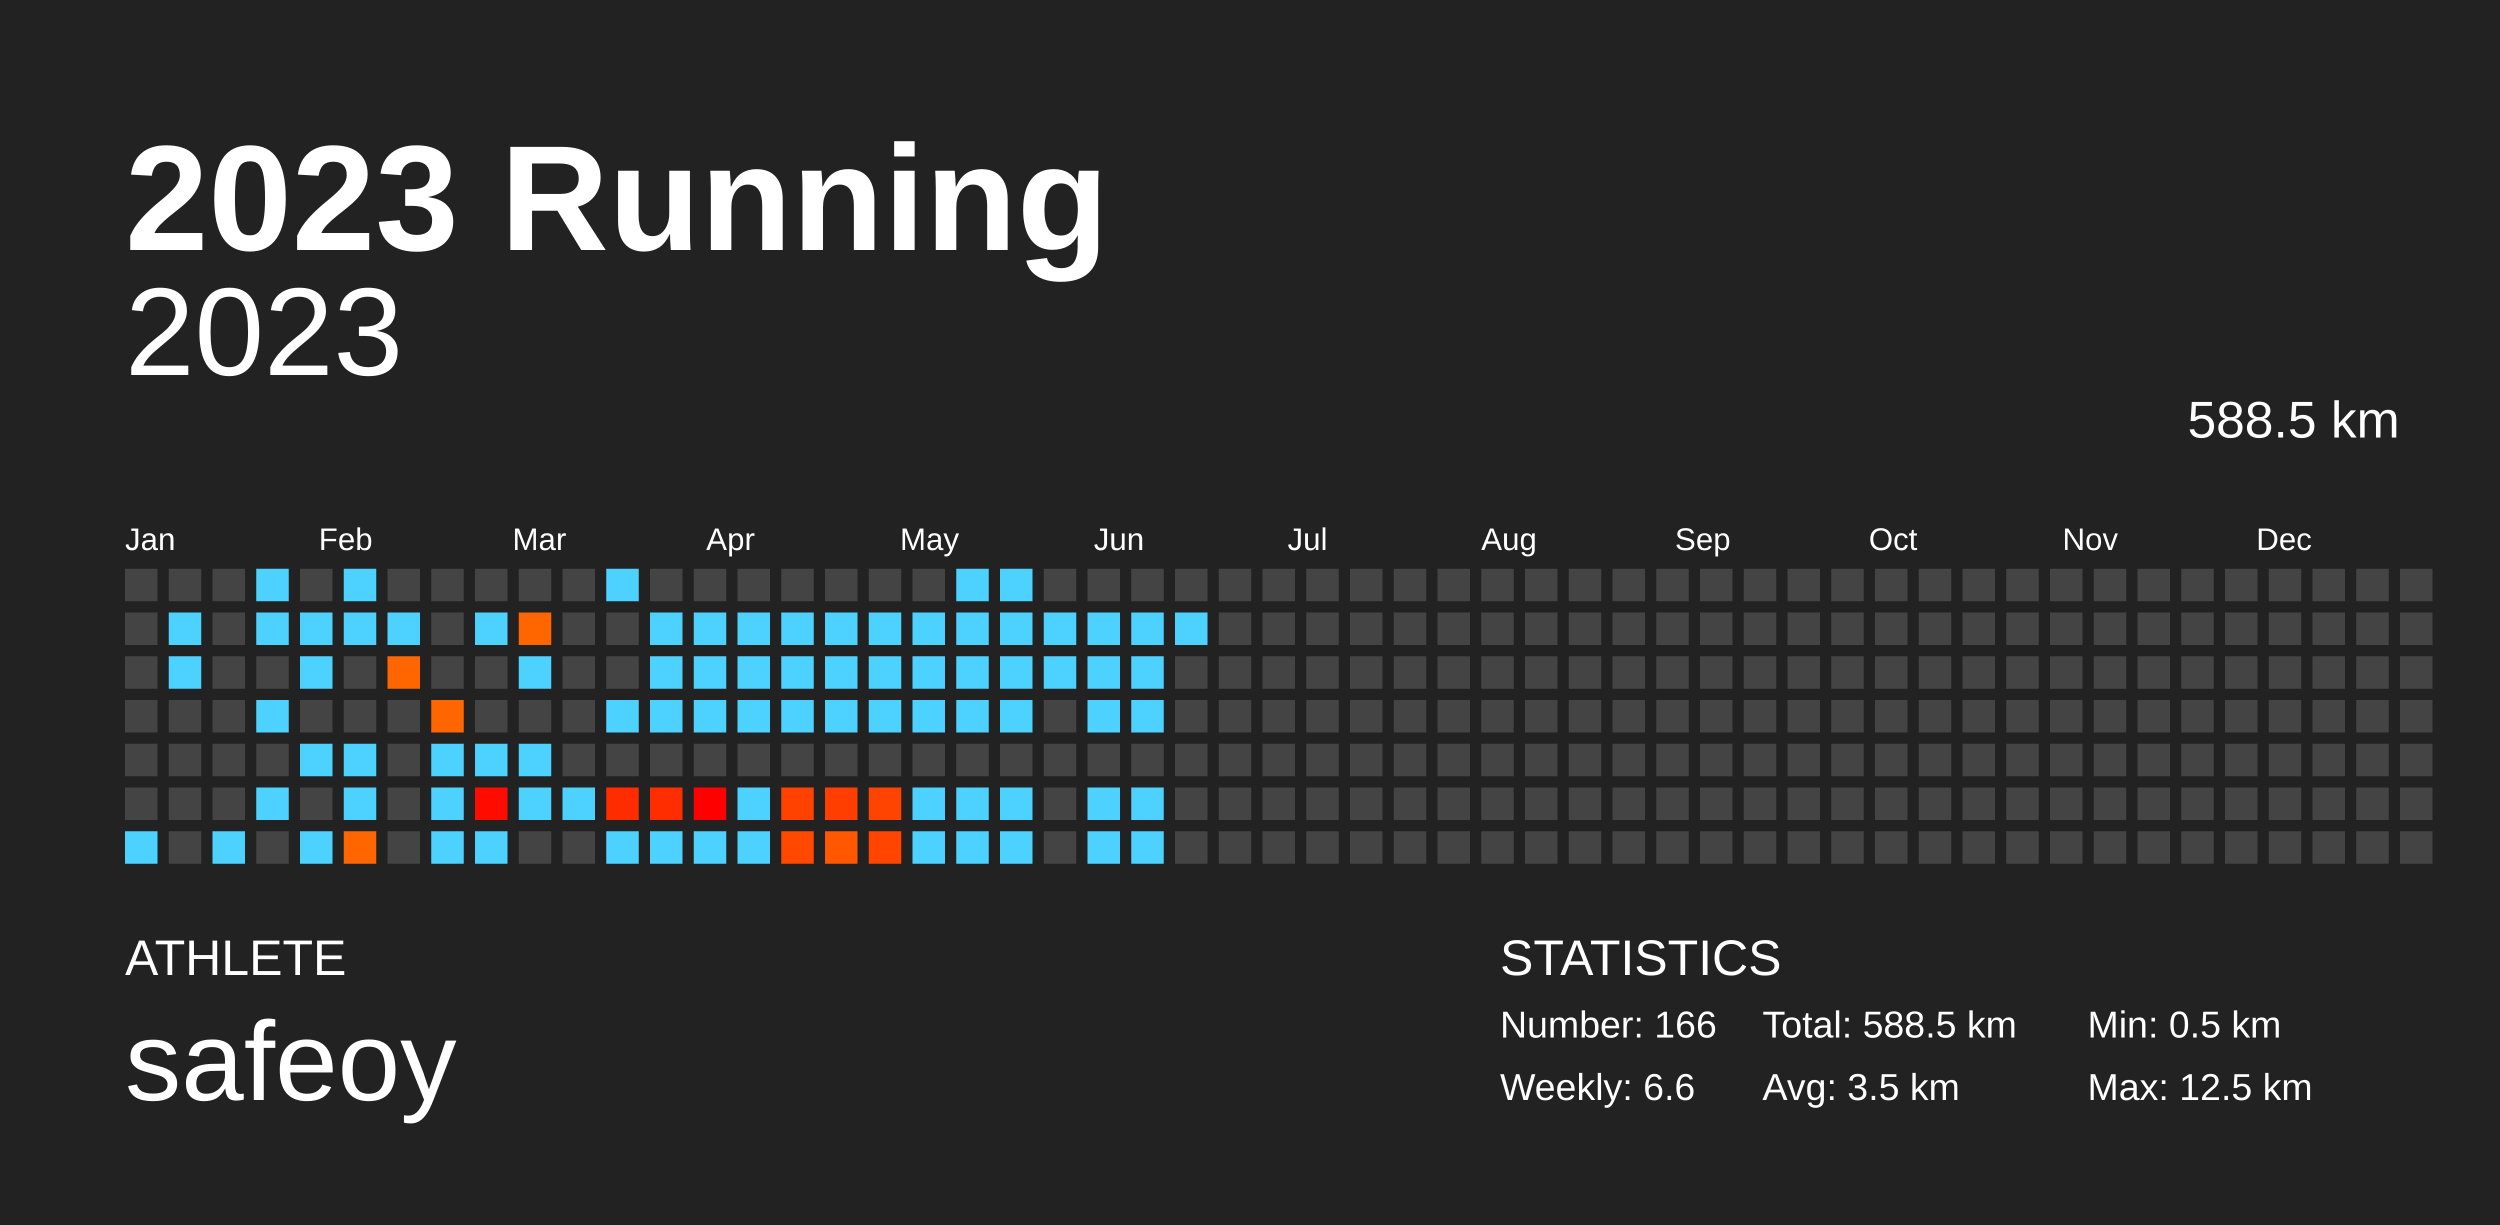
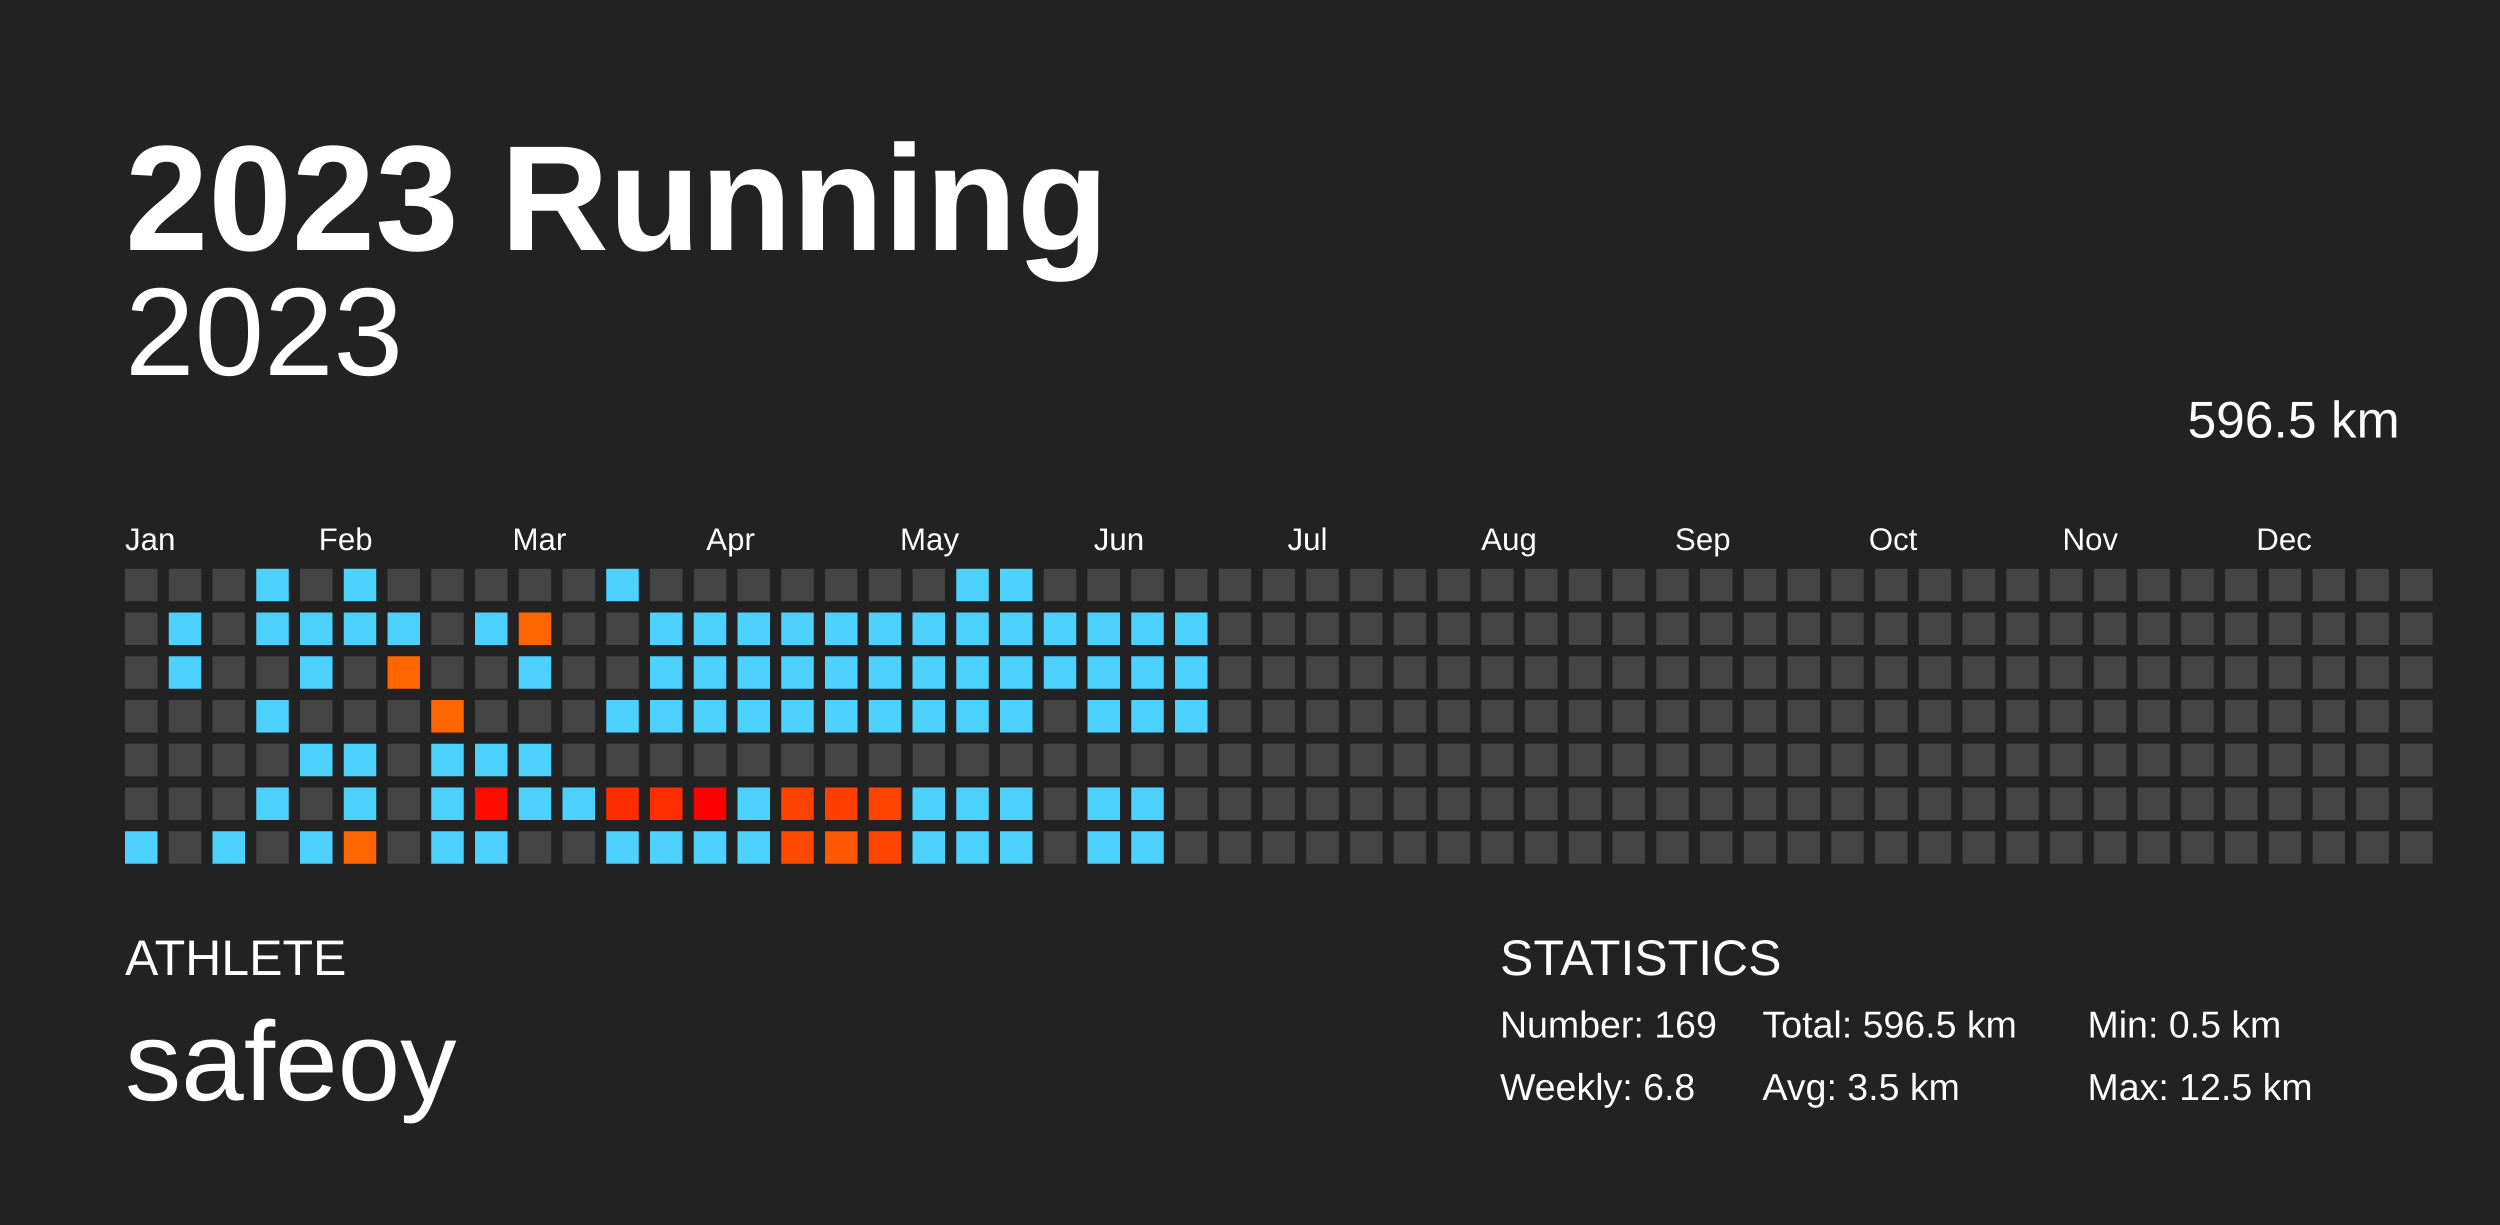
<svg xmlns="http://www.w3.org/2000/svg" baseProfile="full" height="98mm" version="1.1" viewBox="0,0,200,98" width="200mm">
  <defs />
  <rect fill="#222222" height="98" width="200" x="0" y="0" />
  <text fill="#FFFFFF" style="font-size:12px; font-family:Arial; font-weight:bold;" x="10" y="20">2023 Running</text>
  <text fill="#FFFFFF" style="font-size:4px; font-family:Arial" x="10" y="78">ATHLETE</text>
  <text fill="#FFFFFF" style="font-size:9px; font-family:Arial" x="10" y="88">safeoy</text>
  <text fill="#FFFFFF" style="font-size:4px; font-family:Arial" x="120" y="78">STATISTICS</text>
-   <text fill="#FFFFFF" style="font-size:3px; font-family:Arial" x="120" y="83">Number: 166</text>
-   <text fill="#FFFFFF" style="font-size:3px; font-family:Arial" x="120" y="88">Weekly: 6.6</text>
-   <text fill="#FFFFFF" style="font-size:3px; font-family:Arial" x="141" y="83">Total: 588.5 km</text>
+   <text fill="#FFFFFF" style="font-size:3px; font-family:Arial" x="120" y="83">Number: 169</text>
+   <text fill="#FFFFFF" style="font-size:3px; font-family:Arial" x="120" y="88">Weekly: 6.8</text>
+   <text fill="#FFFFFF" style="font-size:3px; font-family:Arial" x="141" y="83">Total: 596.5 km</text>
  <text fill="#FFFFFF" style="font-size:3px; font-family:Arial" x="141" y="88">Avg: 3.5 km</text>
  <text fill="#FFFFFF" style="font-size:3px; font-family:Arial" x="167" y="83">Min: 0.5 km</text>
  <text fill="#FFFFFF" style="font-size:3px; font-family:Arial" x="167" y="88">Max: 12.5 km</text>
  <text alignment-baseline="hanging" fill="#FFFFFF" style="font-size:10.0px; font-family:Arial;" x="10" y="30">2023</text>
-   <text alignment-baseline="hanging" fill="#FFFFFF" style="font-size:4.125px; font-family:Arial;" x="175" y="35">588.5 km</text>
+   <text alignment-baseline="hanging" fill="#FFFFFF" style="font-size:4.125px; font-family:Arial;" x="175" y="35">596.5 km</text>
  <text fill="#FFFFFF" style="font-size:2.5px; font-family:Arial" x="10.0" y="44">Jan</text>
  <text fill="#FFFFFF" style="font-size:2.5px; font-family:Arial" x="25.5" y="44">Feb</text>
  <text fill="#FFFFFF" style="font-size:2.5px; font-family:Arial" x="41.0" y="44">Mar</text>
  <text fill="#FFFFFF" style="font-size:2.5px; font-family:Arial" x="56.5" y="44">Apr</text>
  <text fill="#FFFFFF" style="font-size:2.5px; font-family:Arial" x="72.0" y="44">May</text>
  <text fill="#FFFFFF" style="font-size:2.5px; font-family:Arial" x="87.5" y="44">Jun</text>
  <text fill="#FFFFFF" style="font-size:2.5px; font-family:Arial" x="103.0" y="44">Jul</text>
  <text fill="#FFFFFF" style="font-size:2.5px; font-family:Arial" x="118.5" y="44">Aug</text>
  <text fill="#FFFFFF" style="font-size:2.5px; font-family:Arial" x="134.0" y="44">Sep</text>
  <text fill="#FFFFFF" style="font-size:2.5px; font-family:Arial" x="149.5" y="44">Oct</text>
  <text fill="#FFFFFF" style="font-size:2.5px; font-family:Arial" x="165.0" y="44">Nov</text>
  <text fill="#FFFFFF" style="font-size:2.5px; font-family:Arial" x="180.5" y="44">Dec</text>
  <rect fill="#444444" height="2.6" width="2.6" x="10.0" y="45.5" />
  <rect fill="#444444" height="2.6" width="2.6" x="10.0" y="49.0" />
  <rect fill="#444444" height="2.6" width="2.6" x="10.0" y="52.5" />
  <rect fill="#444444" height="2.6" width="2.6" x="10.0" y="56.0" />
  <rect fill="#444444" height="2.6" width="2.6" x="10.0" y="59.5" />
  <rect fill="#444444" height="2.6" width="2.6" x="10.0" y="63.0" />
  <rect fill="#4dd2ff" height="2.6" width="2.6" x="10.0" y="66.5" />
  <rect fill="#444444" height="2.6" width="2.6" x="13.5" y="45.5" />
  <rect fill="#4dd2ff" height="2.6" width="2.6" x="13.5" y="49.0" />
  <rect fill="#4dd2ff" height="2.6" width="2.6" x="13.5" y="52.5" />
  <rect fill="#444444" height="2.6" width="2.6" x="13.5" y="56.0" />
  <rect fill="#444444" height="2.6" width="2.6" x="13.5" y="59.5" />
  <rect fill="#444444" height="2.6" width="2.6" x="13.5" y="63.0" />
  <rect fill="#444444" height="2.6" width="2.6" x="13.5" y="66.5" />
  <rect fill="#444444" height="2.6" width="2.6" x="17.0" y="45.5" />
  <rect fill="#444444" height="2.6" width="2.6" x="17.0" y="49.0" />
  <rect fill="#444444" height="2.6" width="2.6" x="17.0" y="52.5" />
  <rect fill="#444444" height="2.6" width="2.6" x="17.0" y="56.0" />
  <rect fill="#444444" height="2.6" width="2.6" x="17.0" y="59.5" />
  <rect fill="#444444" height="2.6" width="2.6" x="17.0" y="63.0" />
  <rect fill="#4dd2ff" height="2.6" width="2.6" x="17.0" y="66.5" />
  <rect fill="#4dd2ff" height="2.6" width="2.6" x="20.5" y="45.5" />
  <rect fill="#4dd2ff" height="2.6" width="2.6" x="20.5" y="49.0" />
  <rect fill="#444444" height="2.6" width="2.6" x="20.5" y="52.5" />
  <rect fill="#4dd2ff" height="2.6" width="2.6" x="20.5" y="56.0" />
  <rect fill="#444444" height="2.6" width="2.6" x="20.5" y="59.5" />
  <rect fill="#4dd2ff" height="2.6" width="2.6" x="20.5" y="63.0" />
  <rect fill="#444444" height="2.6" width="2.6" x="20.5" y="66.5" />
  <rect fill="#444444" height="2.6" width="2.6" x="24.0" y="45.5" />
  <rect fill="#4dd2ff" height="2.6" width="2.6" x="24.0" y="49.0" />
  <rect fill="#4dd2ff" height="2.6" width="2.6" x="24.0" y="52.5" />
  <rect fill="#444444" height="2.6" width="2.6" x="24.0" y="56.0" />
  <rect fill="#4dd2ff" height="2.6" width="2.6" x="24.0" y="59.5" />
  <rect fill="#444444" height="2.6" width="2.6" x="24.0" y="63.0" />
  <rect fill="#4dd2ff" height="2.6" width="2.6" x="24.0" y="66.5" />
  <rect fill="#4dd2ff" height="2.6" width="2.6" x="27.5" y="45.5" />
  <rect fill="#4dd2ff" height="2.6" width="2.6" x="27.5" y="49.0" />
  <rect fill="#444444" height="2.6" width="2.6" x="27.5" y="52.5" />
  <rect fill="#444444" height="2.6" width="2.6" x="27.5" y="56.0" />
  <rect fill="#4dd2ff" height="2.6" width="2.6" x="27.5" y="59.5" />
  <rect fill="#4dd2ff" height="2.6" width="2.6" x="27.5" y="63.0" />
  <rect fill="#ff6600" height="2.6" width="2.6" x="27.5" y="66.5" />
  <rect fill="#444444" height="2.6" width="2.6" x="31.0" y="45.5" />
  <rect fill="#4dd2ff" height="2.6" width="2.6" x="31.0" y="49.0" />
  <rect fill="#ff6600" height="2.6" width="2.6" x="31.0" y="52.5" />
  <rect fill="#444444" height="2.6" width="2.6" x="31.0" y="56.0" />
  <rect fill="#444444" height="2.6" width="2.6" x="31.0" y="59.5" />
  <rect fill="#444444" height="2.6" width="2.6" x="31.0" y="63.0" />
  <rect fill="#444444" height="2.6" width="2.6" x="31.0" y="66.5" />
  <rect fill="#444444" height="2.6" width="2.6" x="34.5" y="45.5" />
  <rect fill="#444444" height="2.6" width="2.6" x="34.5" y="49.0" />
  <rect fill="#444444" height="2.6" width="2.6" x="34.5" y="52.5" />
  <rect fill="#ff6600" height="2.6" width="2.6" x="34.5" y="56.0" />
  <rect fill="#4dd2ff" height="2.6" width="2.6" x="34.5" y="59.5" />
  <rect fill="#4dd2ff" height="2.6" width="2.6" x="34.5" y="63.0" />
  <rect fill="#4dd2ff" height="2.6" width="2.6" x="34.5" y="66.5" />
  <rect fill="#444444" height="2.6" width="2.6" x="38.0" y="45.5" />
  <rect fill="#4dd2ff" height="2.6" width="2.6" x="38.0" y="49.0" />
  <rect fill="#444444" height="2.6" width="2.6" x="38.0" y="52.5" />
  <rect fill="#444444" height="2.6" width="2.6" x="38.0" y="56.0" />
  <rect fill="#4dd2ff" height="2.6" width="2.6" x="38.0" y="59.5" />
  <rect fill="#ff0b00" height="2.6" width="2.6" x="38.0" y="63.0" />
  <rect fill="#4dd2ff" height="2.6" width="2.6" x="38.0" y="66.5" />
  <rect fill="#444444" height="2.6" width="2.6" x="41.5" y="45.5" />
  <rect fill="#ff6600" height="2.6" width="2.6" x="41.5" y="49.0" />
  <rect fill="#4dd2ff" height="2.6" width="2.6" x="41.5" y="52.5" />
  <rect fill="#444444" height="2.6" width="2.6" x="41.5" y="56.0" />
  <rect fill="#4dd2ff" height="2.6" width="2.6" x="41.5" y="59.5" />
  <rect fill="#4dd2ff" height="2.6" width="2.6" x="41.5" y="63.0" />
  <rect fill="#444444" height="2.6" width="2.6" x="41.5" y="66.5" />
  <rect fill="#444444" height="2.6" width="2.6" x="45.0" y="45.5" />
  <rect fill="#444444" height="2.6" width="2.6" x="45.0" y="49.0" />
  <rect fill="#444444" height="2.6" width="2.6" x="45.0" y="52.5" />
  <rect fill="#444444" height="2.6" width="2.6" x="45.0" y="56.0" />
  <rect fill="#444444" height="2.6" width="2.6" x="45.0" y="59.5" />
  <rect fill="#4dd2ff" height="2.6" width="2.6" x="45.0" y="63.0" />
  <rect fill="#444444" height="2.6" width="2.6" x="45.0" y="66.5" />
  <rect fill="#4dd2ff" height="2.6" width="2.6" x="48.5" y="45.5" />
  <rect fill="#444444" height="2.6" width="2.6" x="48.5" y="49.0" />
  <rect fill="#444444" height="2.6" width="2.6" x="48.5" y="52.5" />
  <rect fill="#4dd2ff" height="2.6" width="2.6" x="48.5" y="56.0" />
  <rect fill="#444444" height="2.6" width="2.6" x="48.5" y="59.5" />
  <rect fill="#ff2c00" height="2.6" width="2.6" x="48.5" y="63.0" />
  <rect fill="#4dd2ff" height="2.6" width="2.6" x="48.5" y="66.5" />
  <rect fill="#444444" height="2.6" width="2.6" x="52.0" y="45.5" />
  <rect fill="#4dd2ff" height="2.6" width="2.6" x="52.0" y="49.0" />
  <rect fill="#4dd2ff" height="2.6" width="2.6" x="52.0" y="52.5" />
  <rect fill="#4dd2ff" height="2.6" width="2.6" x="52.0" y="56.0" />
  <rect fill="#444444" height="2.6" width="2.6" x="52.0" y="59.5" />
  <rect fill="#ff2d00" height="2.6" width="2.6" x="52.0" y="63.0" />
  <rect fill="#4dd2ff" height="2.6" width="2.6" x="52.0" y="66.5" />
  <rect fill="#444444" height="2.6" width="2.6" x="55.5" y="45.5" />
  <rect fill="#4dd2ff" height="2.6" width="2.6" x="55.5" y="49.0" />
  <rect fill="#4dd2ff" height="2.6" width="2.6" x="55.5" y="52.5" />
  <rect fill="#4dd2ff" height="2.6" width="2.6" x="55.5" y="56.0" />
  <rect fill="#444444" height="2.6" width="2.6" x="55.5" y="59.5" />
  <rect fill="#ff0000" height="2.6" width="2.6" x="55.5" y="63.0" />
  <rect fill="#4dd2ff" height="2.6" width="2.6" x="55.5" y="66.5" />
  <rect fill="#444444" height="2.6" width="2.6" x="59.0" y="45.5" />
  <rect fill="#4dd2ff" height="2.6" width="2.6" x="59.0" y="49.0" />
  <rect fill="#4dd2ff" height="2.6" width="2.6" x="59.0" y="52.5" />
  <rect fill="#4dd2ff" height="2.6" width="2.6" x="59.0" y="56.0" />
  <rect fill="#444444" height="2.6" width="2.6" x="59.0" y="59.5" />
  <rect fill="#4dd2ff" height="2.6" width="2.6" x="59.0" y="63.0" />
  <rect fill="#4dd2ff" height="2.6" width="2.6" x="59.0" y="66.5" />
  <rect fill="#444444" height="2.6" width="2.6" x="62.5" y="45.5" />
  <rect fill="#4dd2ff" height="2.6" width="2.6" x="62.5" y="49.0" />
  <rect fill="#4dd2ff" height="2.6" width="2.6" x="62.5" y="52.5" />
  <rect fill="#4dd2ff" height="2.6" width="2.6" x="62.5" y="56.0" />
  <rect fill="#444444" height="2.6" width="2.6" x="62.5" y="59.5" />
  <rect fill="#ff4200" height="2.6" width="2.6" x="62.5" y="63.0" />
  <rect fill="#ff4900" height="2.6" width="2.6" x="62.5" y="66.5" />
  <rect fill="#444444" height="2.6" width="2.6" x="66.0" y="45.5" />
  <rect fill="#4dd2ff" height="2.6" width="2.6" x="66.0" y="49.0" />
  <rect fill="#4dd2ff" height="2.6" width="2.6" x="66.0" y="52.5" />
  <rect fill="#4dd2ff" height="2.6" width="2.6" x="66.0" y="56.0" />
  <rect fill="#444444" height="2.6" width="2.6" x="66.0" y="59.5" />
  <rect fill="#ff3e00" height="2.6" width="2.6" x="66.0" y="63.0" />
  <rect fill="#ff5800" height="2.6" width="2.6" x="66.0" y="66.5" />
  <rect fill="#444444" height="2.6" width="2.6" x="69.5" y="45.5" />
  <rect fill="#4dd2ff" height="2.6" width="2.6" x="69.5" y="49.0" />
  <rect fill="#4dd2ff" height="2.6" width="2.6" x="69.5" y="52.5" />
  <rect fill="#4dd2ff" height="2.6" width="2.6" x="69.5" y="56.0" />
  <rect fill="#444444" height="2.6" width="2.6" x="69.5" y="59.5" />
  <rect fill="#ff4300" height="2.6" width="2.6" x="69.5" y="63.0" />
  <rect fill="#ff4500" height="2.6" width="2.6" x="69.5" y="66.5" />
  <rect fill="#444444" height="2.6" width="2.6" x="73.0" y="45.5" />
  <rect fill="#4dd2ff" height="2.6" width="2.6" x="73.0" y="49.0" />
  <rect fill="#4dd2ff" height="2.6" width="2.6" x="73.0" y="52.5" />
  <rect fill="#4dd2ff" height="2.6" width="2.6" x="73.0" y="56.0" />
  <rect fill="#444444" height="2.6" width="2.6" x="73.0" y="59.5" />
  <rect fill="#4dd2ff" height="2.6" width="2.6" x="73.0" y="63.0" />
  <rect fill="#4dd2ff" height="2.6" width="2.6" x="73.0" y="66.5" />
  <rect fill="#4dd2ff" height="2.6" width="2.6" x="76.5" y="45.5" />
  <rect fill="#4dd2ff" height="2.6" width="2.6" x="76.5" y="49.0" />
  <rect fill="#4dd2ff" height="2.6" width="2.6" x="76.5" y="52.5" />
  <rect fill="#4dd2ff" height="2.6" width="2.6" x="76.5" y="56.0" />
  <rect fill="#444444" height="2.6" width="2.6" x="76.5" y="59.5" />
  <rect fill="#4dd2ff" height="2.6" width="2.6" x="76.5" y="63.0" />
  <rect fill="#4dd2ff" height="2.6" width="2.6" x="76.5" y="66.5" />
  <rect fill="#4dd2ff" height="2.6" width="2.6" x="80.0" y="45.5" />
  <rect fill="#4dd2ff" height="2.6" width="2.6" x="80.0" y="49.0" />
  <rect fill="#4dd2ff" height="2.6" width="2.6" x="80.0" y="52.5" />
  <rect fill="#4dd2ff" height="2.6" width="2.6" x="80.0" y="56.0" />
  <rect fill="#444444" height="2.6" width="2.6" x="80.0" y="59.5" />
  <rect fill="#4dd2ff" height="2.6" width="2.6" x="80.0" y="63.0" />
  <rect fill="#4dd2ff" height="2.6" width="2.6" x="80.0" y="66.5" />
  <rect fill="#444444" height="2.6" width="2.6" x="83.5" y="45.5" />
  <rect fill="#4dd2ff" height="2.6" width="2.6" x="83.5" y="49.0" />
  <rect fill="#4dd2ff" height="2.6" width="2.6" x="83.5" y="52.5" />
  <rect fill="#444444" height="2.6" width="2.6" x="83.5" y="56.0" />
  <rect fill="#444444" height="2.6" width="2.6" x="83.5" y="59.5" />
  <rect fill="#444444" height="2.6" width="2.6" x="83.5" y="63.0" />
  <rect fill="#444444" height="2.6" width="2.6" x="83.5" y="66.5" />
  <rect fill="#444444" height="2.6" width="2.6" x="87.0" y="45.5" />
  <rect fill="#4dd2ff" height="2.6" width="2.6" x="87.0" y="49.0" />
  <rect fill="#4dd2ff" height="2.6" width="2.6" x="87.0" y="52.5" />
  <rect fill="#4dd2ff" height="2.6" width="2.6" x="87.0" y="56.0" />
  <rect fill="#444444" height="2.6" width="2.6" x="87.0" y="59.5" />
  <rect fill="#4dd2ff" height="2.6" width="2.6" x="87.0" y="63.0" />
  <rect fill="#4dd2ff" height="2.6" width="2.6" x="87.0" y="66.5" />
  <rect fill="#444444" height="2.6" width="2.6" x="90.5" y="45.5" />
  <rect fill="#4dd2ff" height="2.6" width="2.6" x="90.5" y="49.0" />
  <rect fill="#4dd2ff" height="2.6" width="2.6" x="90.5" y="52.5" />
  <rect fill="#4dd2ff" height="2.6" width="2.6" x="90.5" y="56.0" />
  <rect fill="#444444" height="2.6" width="2.6" x="90.5" y="59.5" />
  <rect fill="#4dd2ff" height="2.6" width="2.6" x="90.5" y="63.0" />
  <rect fill="#4dd2ff" height="2.6" width="2.6" x="90.5" y="66.5" />
  <rect fill="#444444" height="2.6" width="2.6" x="94.0" y="45.5" />
  <rect fill="#4dd2ff" height="2.6" width="2.6" x="94.0" y="49.0" />
-   <rect fill="#444444" height="2.6" width="2.6" x="94.0" y="52.5" />
-   <rect fill="#444444" height="2.6" width="2.6" x="94.0" y="56.0" />
+   <rect fill="#4dd2ff" height="2.6" width="2.6" x="94.0" y="52.5" />
+   <rect fill="#4dd2ff" height="2.6" width="2.6" x="94.0" y="56.0" />
  <rect fill="#444444" height="2.6" width="2.6" x="94.0" y="59.5" />
  <rect fill="#444444" height="2.6" width="2.6" x="94.0" y="63.0" />
  <rect fill="#444444" height="2.6" width="2.6" x="94.0" y="66.5" />
  <rect fill="#444444" height="2.6" width="2.6" x="97.5" y="45.5" />
  <rect fill="#444444" height="2.6" width="2.6" x="97.5" y="49.0" />
  <rect fill="#444444" height="2.6" width="2.6" x="97.5" y="52.5" />
  <rect fill="#444444" height="2.6" width="2.6" x="97.5" y="56.0" />
  <rect fill="#444444" height="2.6" width="2.6" x="97.5" y="59.5" />
  <rect fill="#444444" height="2.6" width="2.6" x="97.5" y="63.0" />
  <rect fill="#444444" height="2.6" width="2.6" x="97.5" y="66.5" />
  <rect fill="#444444" height="2.6" width="2.6" x="101.0" y="45.5" />
  <rect fill="#444444" height="2.6" width="2.6" x="101.0" y="49.0" />
  <rect fill="#444444" height="2.6" width="2.6" x="101.0" y="52.5" />
  <rect fill="#444444" height="2.6" width="2.6" x="101.0" y="56.0" />
  <rect fill="#444444" height="2.6" width="2.6" x="101.0" y="59.5" />
  <rect fill="#444444" height="2.6" width="2.6" x="101.0" y="63.0" />
  <rect fill="#444444" height="2.6" width="2.6" x="101.0" y="66.5" />
  <rect fill="#444444" height="2.6" width="2.6" x="104.5" y="45.5" />
  <rect fill="#444444" height="2.6" width="2.6" x="104.5" y="49.0" />
  <rect fill="#444444" height="2.6" width="2.6" x="104.5" y="52.5" />
  <rect fill="#444444" height="2.6" width="2.6" x="104.5" y="56.0" />
  <rect fill="#444444" height="2.6" width="2.6" x="104.5" y="59.5" />
  <rect fill="#444444" height="2.6" width="2.6" x="104.5" y="63.0" />
  <rect fill="#444444" height="2.6" width="2.6" x="104.5" y="66.5" />
  <rect fill="#444444" height="2.6" width="2.6" x="108.0" y="45.5" />
  <rect fill="#444444" height="2.6" width="2.6" x="108.0" y="49.0" />
  <rect fill="#444444" height="2.6" width="2.6" x="108.0" y="52.5" />
  <rect fill="#444444" height="2.6" width="2.6" x="108.0" y="56.0" />
  <rect fill="#444444" height="2.6" width="2.6" x="108.0" y="59.5" />
  <rect fill="#444444" height="2.6" width="2.6" x="108.0" y="63.0" />
  <rect fill="#444444" height="2.6" width="2.6" x="108.0" y="66.5" />
  <rect fill="#444444" height="2.6" width="2.6" x="111.5" y="45.5" />
  <rect fill="#444444" height="2.6" width="2.6" x="111.5" y="49.0" />
  <rect fill="#444444" height="2.6" width="2.6" x="111.5" y="52.5" />
  <rect fill="#444444" height="2.6" width="2.6" x="111.5" y="56.0" />
  <rect fill="#444444" height="2.6" width="2.6" x="111.5" y="59.5" />
  <rect fill="#444444" height="2.6" width="2.6" x="111.5" y="63.0" />
  <rect fill="#444444" height="2.6" width="2.6" x="111.5" y="66.5" />
  <rect fill="#444444" height="2.6" width="2.6" x="115.0" y="45.5" />
  <rect fill="#444444" height="2.6" width="2.6" x="115.0" y="49.0" />
  <rect fill="#444444" height="2.6" width="2.6" x="115.0" y="52.5" />
  <rect fill="#444444" height="2.6" width="2.6" x="115.0" y="56.0" />
  <rect fill="#444444" height="2.6" width="2.6" x="115.0" y="59.5" />
  <rect fill="#444444" height="2.6" width="2.6" x="115.0" y="63.0" />
  <rect fill="#444444" height="2.6" width="2.6" x="115.0" y="66.5" />
  <rect fill="#444444" height="2.6" width="2.6" x="118.5" y="45.5" />
  <rect fill="#444444" height="2.6" width="2.6" x="118.5" y="49.0" />
  <rect fill="#444444" height="2.6" width="2.6" x="118.5" y="52.5" />
  <rect fill="#444444" height="2.6" width="2.6" x="118.5" y="56.0" />
  <rect fill="#444444" height="2.6" width="2.6" x="118.5" y="59.5" />
  <rect fill="#444444" height="2.6" width="2.6" x="118.5" y="63.0" />
  <rect fill="#444444" height="2.6" width="2.6" x="118.5" y="66.5" />
  <rect fill="#444444" height="2.6" width="2.6" x="122.0" y="45.5" />
  <rect fill="#444444" height="2.6" width="2.6" x="122.0" y="49.0" />
  <rect fill="#444444" height="2.6" width="2.6" x="122.0" y="52.5" />
  <rect fill="#444444" height="2.6" width="2.6" x="122.0" y="56.0" />
  <rect fill="#444444" height="2.6" width="2.6" x="122.0" y="59.5" />
  <rect fill="#444444" height="2.6" width="2.6" x="122.0" y="63.0" />
  <rect fill="#444444" height="2.6" width="2.6" x="122.0" y="66.5" />
  <rect fill="#444444" height="2.6" width="2.6" x="125.5" y="45.5" />
  <rect fill="#444444" height="2.6" width="2.6" x="125.5" y="49.0" />
  <rect fill="#444444" height="2.6" width="2.6" x="125.5" y="52.5" />
  <rect fill="#444444" height="2.6" width="2.6" x="125.5" y="56.0" />
  <rect fill="#444444" height="2.6" width="2.6" x="125.5" y="59.5" />
  <rect fill="#444444" height="2.6" width="2.6" x="125.5" y="63.0" />
  <rect fill="#444444" height="2.6" width="2.6" x="125.5" y="66.5" />
  <rect fill="#444444" height="2.6" width="2.6" x="129.0" y="45.5" />
  <rect fill="#444444" height="2.6" width="2.6" x="129.0" y="49.0" />
  <rect fill="#444444" height="2.6" width="2.6" x="129.0" y="52.5" />
  <rect fill="#444444" height="2.6" width="2.6" x="129.0" y="56.0" />
  <rect fill="#444444" height="2.6" width="2.6" x="129.0" y="59.5" />
  <rect fill="#444444" height="2.6" width="2.6" x="129.0" y="63.0" />
  <rect fill="#444444" height="2.6" width="2.6" x="129.0" y="66.5" />
  <rect fill="#444444" height="2.6" width="2.6" x="132.5" y="45.5" />
  <rect fill="#444444" height="2.6" width="2.6" x="132.5" y="49.0" />
  <rect fill="#444444" height="2.6" width="2.6" x="132.5" y="52.5" />
  <rect fill="#444444" height="2.6" width="2.6" x="132.5" y="56.0" />
  <rect fill="#444444" height="2.6" width="2.6" x="132.5" y="59.5" />
  <rect fill="#444444" height="2.6" width="2.6" x="132.5" y="63.0" />
  <rect fill="#444444" height="2.6" width="2.6" x="132.5" y="66.5" />
  <rect fill="#444444" height="2.6" width="2.6" x="136.0" y="45.5" />
  <rect fill="#444444" height="2.6" width="2.6" x="136.0" y="49.0" />
  <rect fill="#444444" height="2.6" width="2.6" x="136.0" y="52.5" />
  <rect fill="#444444" height="2.6" width="2.6" x="136.0" y="56.0" />
  <rect fill="#444444" height="2.6" width="2.6" x="136.0" y="59.5" />
  <rect fill="#444444" height="2.6" width="2.6" x="136.0" y="63.0" />
  <rect fill="#444444" height="2.6" width="2.6" x="136.0" y="66.5" />
  <rect fill="#444444" height="2.6" width="2.6" x="139.5" y="45.5" />
  <rect fill="#444444" height="2.6" width="2.6" x="139.5" y="49.0" />
  <rect fill="#444444" height="2.6" width="2.6" x="139.5" y="52.5" />
  <rect fill="#444444" height="2.6" width="2.6" x="139.5" y="56.0" />
  <rect fill="#444444" height="2.6" width="2.6" x="139.5" y="59.5" />
  <rect fill="#444444" height="2.6" width="2.6" x="139.5" y="63.0" />
  <rect fill="#444444" height="2.6" width="2.6" x="139.5" y="66.5" />
  <rect fill="#444444" height="2.6" width="2.6" x="143.0" y="45.5" />
  <rect fill="#444444" height="2.6" width="2.6" x="143.0" y="49.0" />
  <rect fill="#444444" height="2.6" width="2.6" x="143.0" y="52.5" />
  <rect fill="#444444" height="2.6" width="2.6" x="143.0" y="56.0" />
  <rect fill="#444444" height="2.6" width="2.6" x="143.0" y="59.5" />
  <rect fill="#444444" height="2.6" width="2.6" x="143.0" y="63.0" />
  <rect fill="#444444" height="2.6" width="2.6" x="143.0" y="66.5" />
  <rect fill="#444444" height="2.6" width="2.6" x="146.5" y="45.5" />
  <rect fill="#444444" height="2.6" width="2.6" x="146.5" y="49.0" />
  <rect fill="#444444" height="2.6" width="2.6" x="146.5" y="52.5" />
  <rect fill="#444444" height="2.6" width="2.6" x="146.5" y="56.0" />
  <rect fill="#444444" height="2.6" width="2.6" x="146.5" y="59.5" />
  <rect fill="#444444" height="2.6" width="2.6" x="146.5" y="63.0" />
  <rect fill="#444444" height="2.6" width="2.6" x="146.5" y="66.5" />
  <rect fill="#444444" height="2.6" width="2.6" x="150.0" y="45.5" />
  <rect fill="#444444" height="2.6" width="2.6" x="150.0" y="49.0" />
  <rect fill="#444444" height="2.6" width="2.6" x="150.0" y="52.5" />
  <rect fill="#444444" height="2.6" width="2.6" x="150.0" y="56.0" />
  <rect fill="#444444" height="2.6" width="2.6" x="150.0" y="59.5" />
  <rect fill="#444444" height="2.6" width="2.6" x="150.0" y="63.0" />
  <rect fill="#444444" height="2.6" width="2.6" x="150.0" y="66.5" />
  <rect fill="#444444" height="2.6" width="2.6" x="153.5" y="45.5" />
  <rect fill="#444444" height="2.6" width="2.6" x="153.5" y="49.0" />
  <rect fill="#444444" height="2.6" width="2.6" x="153.5" y="52.5" />
  <rect fill="#444444" height="2.6" width="2.6" x="153.5" y="56.0" />
  <rect fill="#444444" height="2.6" width="2.6" x="153.5" y="59.5" />
  <rect fill="#444444" height="2.6" width="2.6" x="153.5" y="63.0" />
  <rect fill="#444444" height="2.6" width="2.6" x="153.5" y="66.5" />
  <rect fill="#444444" height="2.6" width="2.6" x="157.0" y="45.5" />
  <rect fill="#444444" height="2.6" width="2.6" x="157.0" y="49.0" />
  <rect fill="#444444" height="2.6" width="2.6" x="157.0" y="52.5" />
  <rect fill="#444444" height="2.6" width="2.6" x="157.0" y="56.0" />
  <rect fill="#444444" height="2.6" width="2.6" x="157.0" y="59.5" />
  <rect fill="#444444" height="2.6" width="2.6" x="157.0" y="63.0" />
  <rect fill="#444444" height="2.6" width="2.6" x="157.0" y="66.5" />
  <rect fill="#444444" height="2.6" width="2.6" x="160.5" y="45.5" />
  <rect fill="#444444" height="2.6" width="2.6" x="160.5" y="49.0" />
  <rect fill="#444444" height="2.6" width="2.6" x="160.5" y="52.5" />
  <rect fill="#444444" height="2.6" width="2.6" x="160.5" y="56.0" />
  <rect fill="#444444" height="2.6" width="2.6" x="160.5" y="59.5" />
  <rect fill="#444444" height="2.6" width="2.6" x="160.5" y="63.0" />
  <rect fill="#444444" height="2.6" width="2.6" x="160.5" y="66.5" />
  <rect fill="#444444" height="2.6" width="2.6" x="164.0" y="45.5" />
  <rect fill="#444444" height="2.6" width="2.6" x="164.0" y="49.0" />
  <rect fill="#444444" height="2.6" width="2.6" x="164.0" y="52.5" />
  <rect fill="#444444" height="2.6" width="2.6" x="164.0" y="56.0" />
  <rect fill="#444444" height="2.6" width="2.6" x="164.0" y="59.5" />
  <rect fill="#444444" height="2.6" width="2.6" x="164.0" y="63.0" />
  <rect fill="#444444" height="2.6" width="2.6" x="164.0" y="66.5" />
  <rect fill="#444444" height="2.6" width="2.6" x="167.5" y="45.5" />
  <rect fill="#444444" height="2.6" width="2.6" x="167.5" y="49.0" />
  <rect fill="#444444" height="2.6" width="2.6" x="167.5" y="52.5" />
  <rect fill="#444444" height="2.6" width="2.6" x="167.5" y="56.0" />
  <rect fill="#444444" height="2.6" width="2.6" x="167.5" y="59.5" />
  <rect fill="#444444" height="2.6" width="2.6" x="167.5" y="63.0" />
  <rect fill="#444444" height="2.6" width="2.6" x="167.5" y="66.5" />
  <rect fill="#444444" height="2.6" width="2.6" x="171.0" y="45.5" />
  <rect fill="#444444" height="2.6" width="2.6" x="171.0" y="49.0" />
  <rect fill="#444444" height="2.6" width="2.6" x="171.0" y="52.5" />
  <rect fill="#444444" height="2.6" width="2.6" x="171.0" y="56.0" />
  <rect fill="#444444" height="2.6" width="2.6" x="171.0" y="59.5" />
  <rect fill="#444444" height="2.6" width="2.6" x="171.0" y="63.0" />
  <rect fill="#444444" height="2.6" width="2.6" x="171.0" y="66.5" />
  <rect fill="#444444" height="2.6" width="2.6" x="174.5" y="45.5" />
  <rect fill="#444444" height="2.6" width="2.6" x="174.5" y="49.0" />
  <rect fill="#444444" height="2.6" width="2.6" x="174.5" y="52.5" />
  <rect fill="#444444" height="2.6" width="2.6" x="174.5" y="56.0" />
  <rect fill="#444444" height="2.6" width="2.6" x="174.5" y="59.5" />
  <rect fill="#444444" height="2.6" width="2.6" x="174.5" y="63.0" />
  <rect fill="#444444" height="2.6" width="2.6" x="174.5" y="66.5" />
  <rect fill="#444444" height="2.6" width="2.6" x="178.0" y="45.5" />
  <rect fill="#444444" height="2.6" width="2.6" x="178.0" y="49.0" />
  <rect fill="#444444" height="2.6" width="2.6" x="178.0" y="52.5" />
  <rect fill="#444444" height="2.6" width="2.6" x="178.0" y="56.0" />
  <rect fill="#444444" height="2.6" width="2.6" x="178.0" y="59.5" />
  <rect fill="#444444" height="2.6" width="2.6" x="178.0" y="63.0" />
  <rect fill="#444444" height="2.6" width="2.6" x="178.0" y="66.5" />
  <rect fill="#444444" height="2.6" width="2.6" x="181.5" y="45.5" />
  <rect fill="#444444" height="2.6" width="2.6" x="181.5" y="49.0" />
  <rect fill="#444444" height="2.6" width="2.6" x="181.5" y="52.5" />
  <rect fill="#444444" height="2.6" width="2.6" x="181.5" y="56.0" />
  <rect fill="#444444" height="2.6" width="2.6" x="181.5" y="59.5" />
  <rect fill="#444444" height="2.6" width="2.6" x="181.5" y="63.0" />
  <rect fill="#444444" height="2.6" width="2.6" x="181.5" y="66.5" />
  <rect fill="#444444" height="2.6" width="2.6" x="185.0" y="45.5" />
  <rect fill="#444444" height="2.6" width="2.6" x="185.0" y="49.0" />
  <rect fill="#444444" height="2.6" width="2.6" x="185.0" y="52.5" />
  <rect fill="#444444" height="2.6" width="2.6" x="185.0" y="56.0" />
  <rect fill="#444444" height="2.6" width="2.6" x="185.0" y="59.5" />
  <rect fill="#444444" height="2.6" width="2.6" x="185.0" y="63.0" />
  <rect fill="#444444" height="2.6" width="2.6" x="185.0" y="66.5" />
  <rect fill="#444444" height="2.6" width="2.6" x="188.5" y="45.5" />
  <rect fill="#444444" height="2.6" width="2.6" x="188.5" y="49.0" />
  <rect fill="#444444" height="2.6" width="2.6" x="188.5" y="52.5" />
  <rect fill="#444444" height="2.6" width="2.6" x="188.5" y="56.0" />
  <rect fill="#444444" height="2.6" width="2.6" x="188.5" y="59.5" />
  <rect fill="#444444" height="2.6" width="2.6" x="188.5" y="63.0" />
  <rect fill="#444444" height="2.6" width="2.6" x="188.5" y="66.5" />
  <rect fill="#444444" height="2.6" width="2.6" x="192.0" y="45.5" />
  <rect fill="#444444" height="2.6" width="2.6" x="192.0" y="49.0" />
  <rect fill="#444444" height="2.6" width="2.6" x="192.0" y="52.5" />
  <rect fill="#444444" height="2.6" width="2.6" x="192.0" y="56.0" />
  <rect fill="#444444" height="2.6" width="2.6" x="192.0" y="59.5" />
  <rect fill="#444444" height="2.6" width="2.6" x="192.0" y="63.0" />
  <rect fill="#444444" height="2.6" width="2.6" x="192.0" y="66.5" />
</svg>
